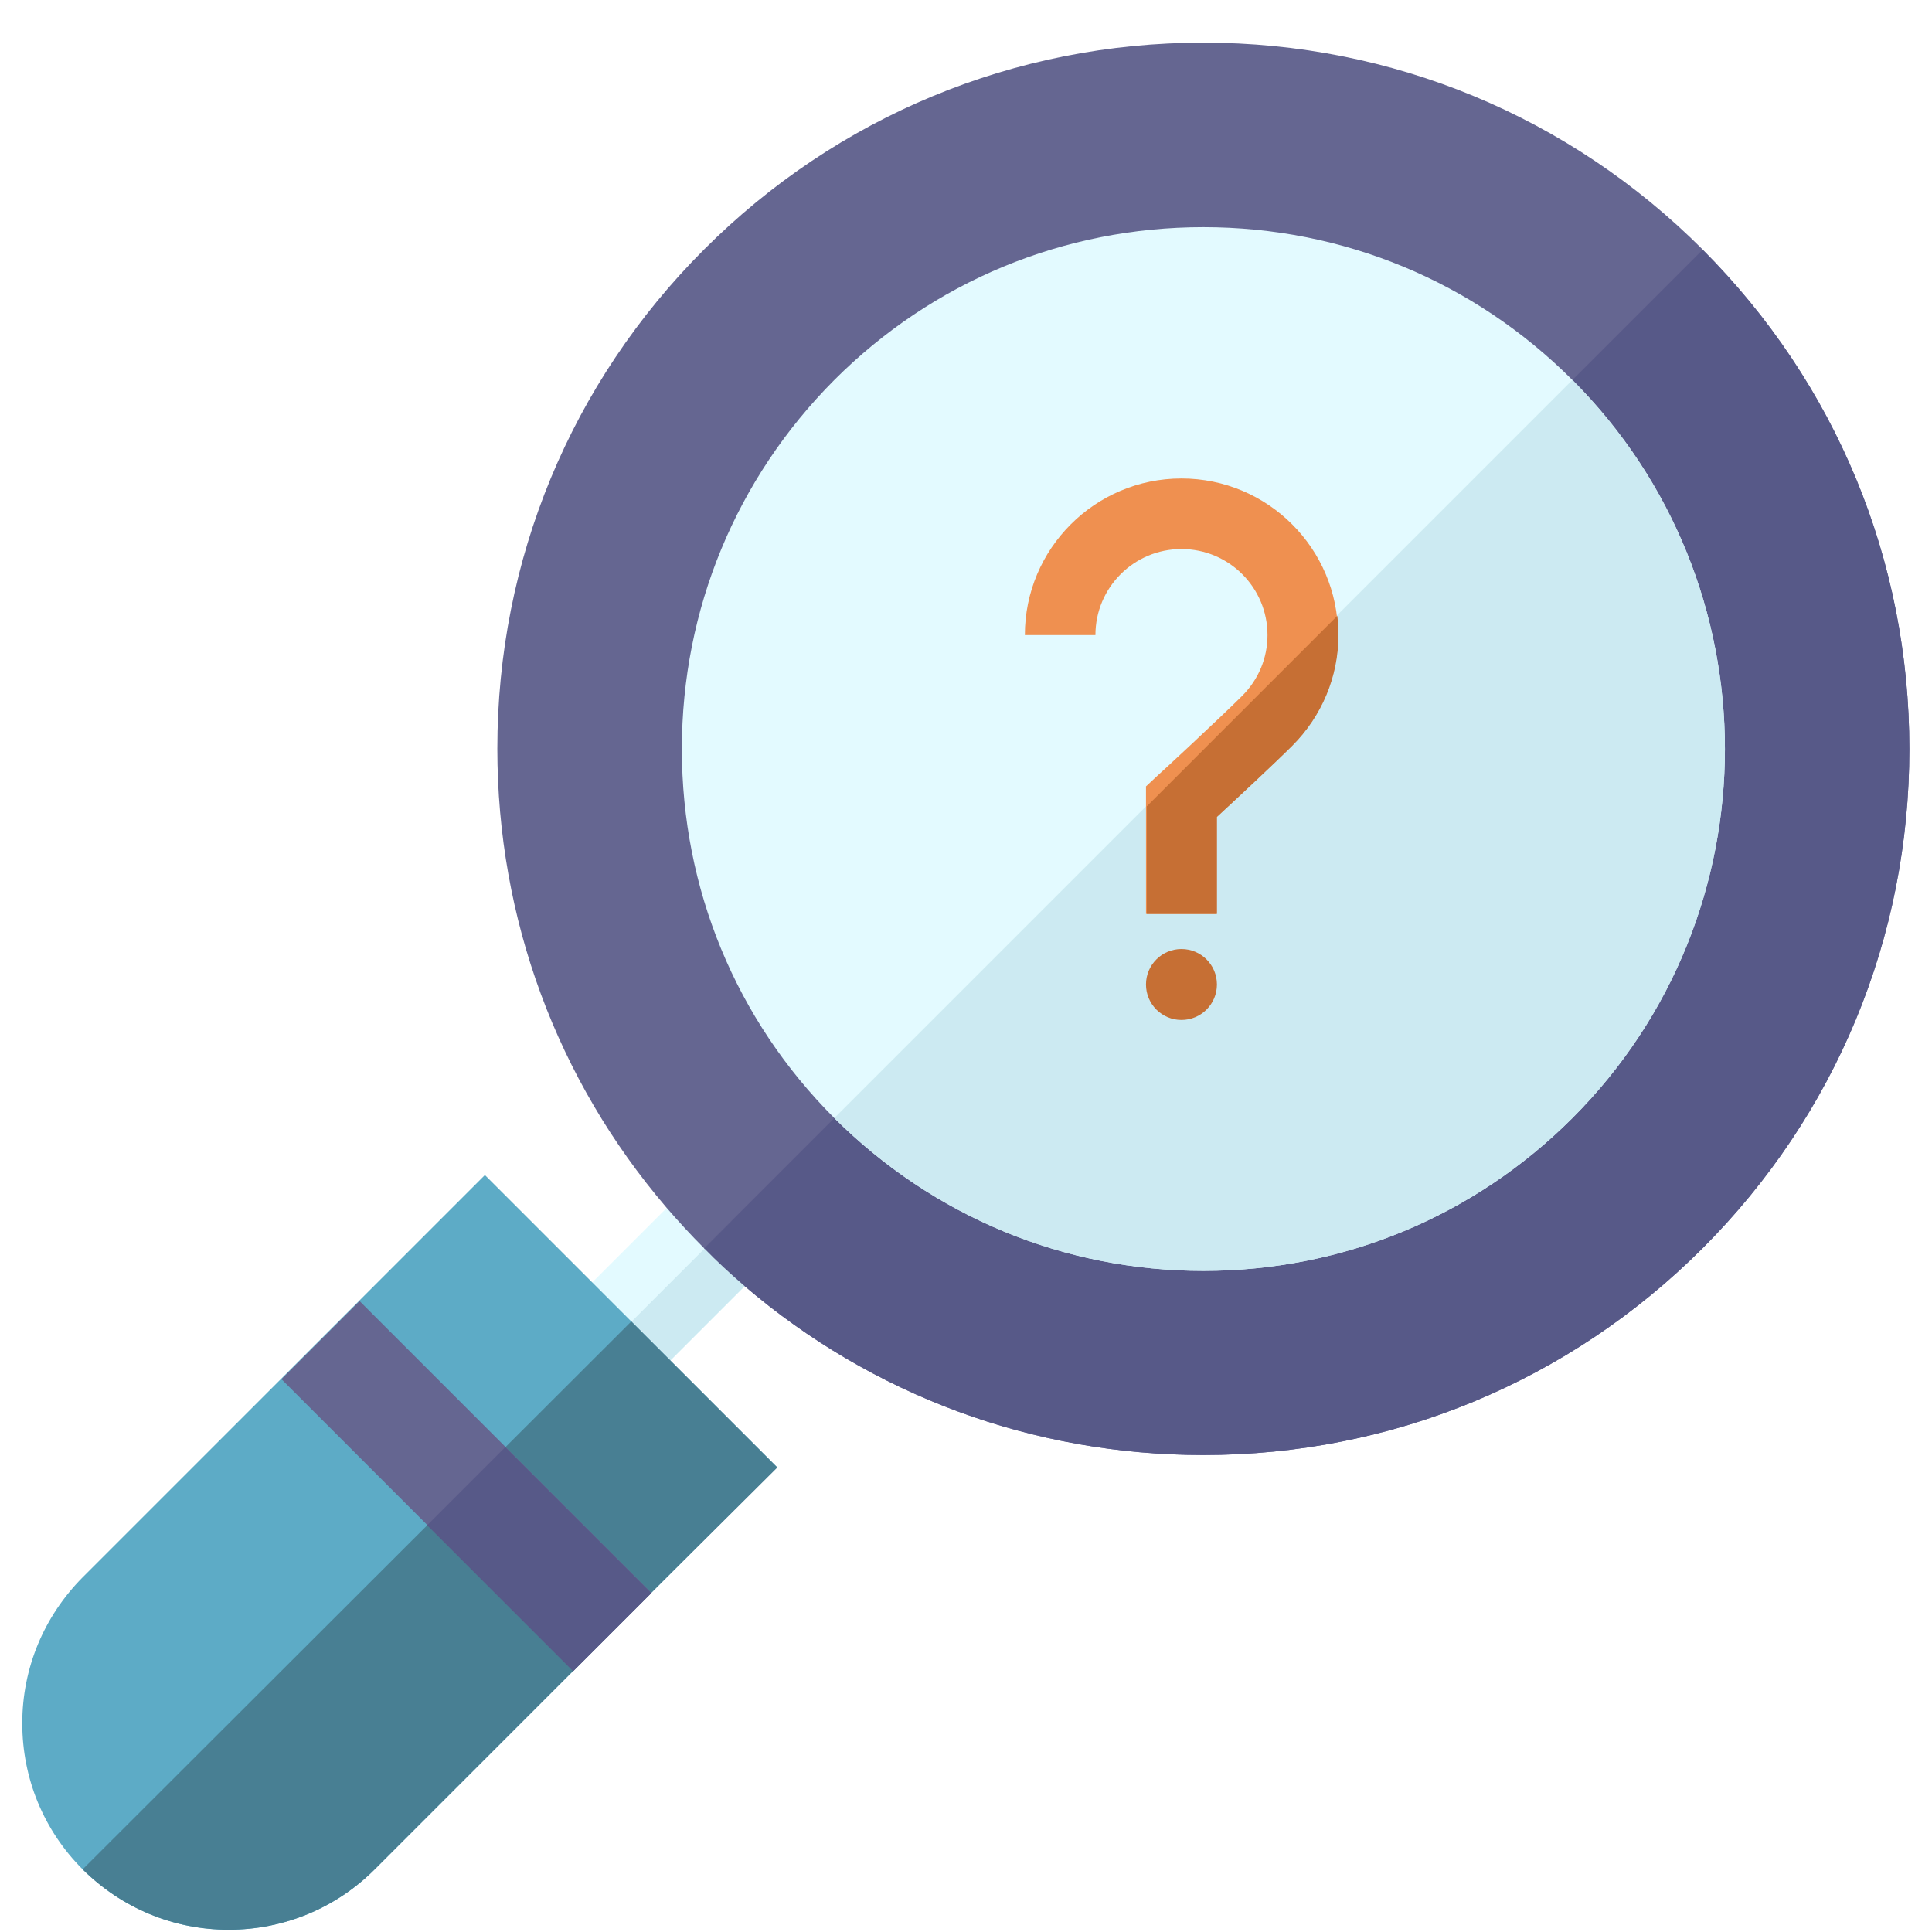
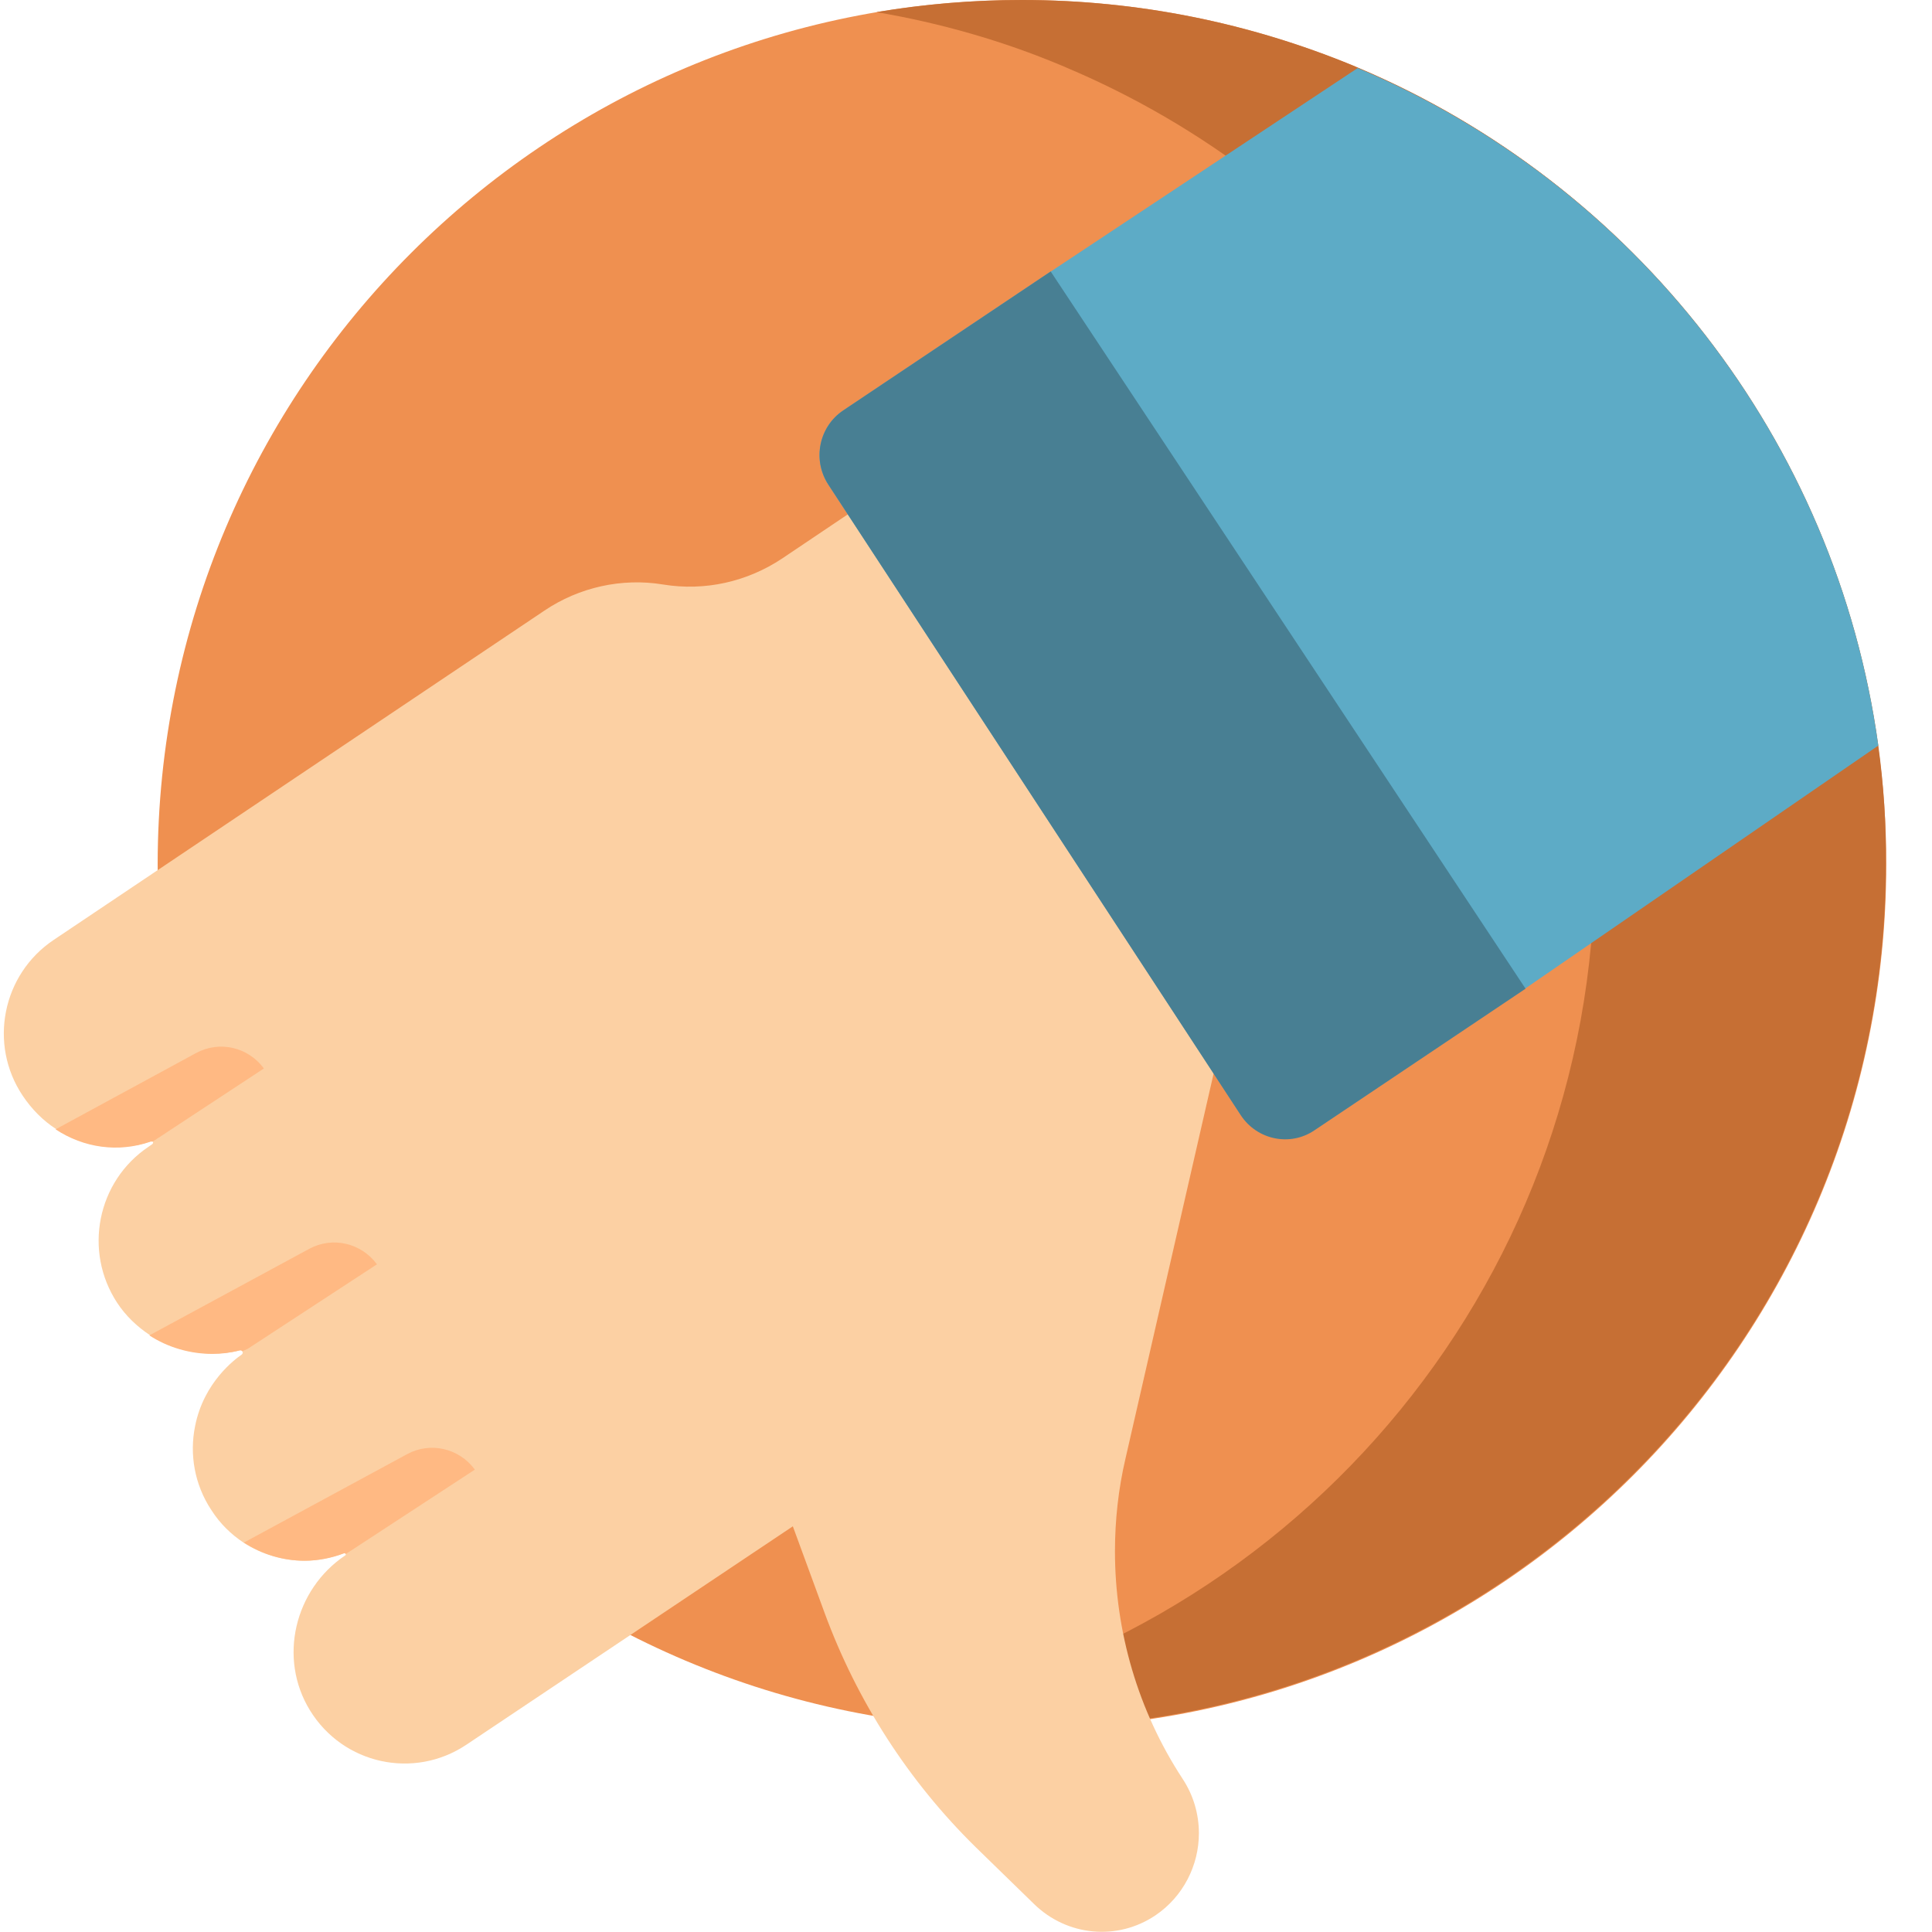
- <svg xmlns="http://www.w3.org/2000/svg" version="1.1" id="Capa_1" x="0px" y="0px" viewBox="-41 164.9 512 512" style="enable-background:new -41 164.9 512 512;" xml:space="preserve">
-   <style type="text/css">
- 	.st0{fill:#E3FAFF;}
- 	.st1{fill:#656691;}
- 	.st2{fill:#CCEAF2;}
- 	.st3{fill:#575988;}
- 	.st4{fill:#5DABC6;}
- 	.st5{fill:#487F93;}
- 	.st6{fill:#C66F34;}
- 	.st7{fill:#EF9050;}
- </style>
+ <svg xmlns="http://www.w3.org/2000/svg" version="1.1" id="Warstwa_1" x="0px" y="0px" viewBox="0 0 511 511" enable-background="new 0 0 511 511" xml:space="preserve">
+   <path fill="#EF9050" d="M498.9,228.6c0,126.2-102.3,228.6-228.6,228.6c-126.2,0-228.6-102.3-228.6-228.6C41.8,102.3,144.1,0,270.3,0  c31,0,60.5,6.2,87.4,17.3c0.5,0.2,1,0.4,1.4,0.6c72.9,30.8,126.4,98.2,137.6,179.2c0,0,0,0.1,0,0.1  C498.2,207.5,498.9,217.9,498.9,228.6z" />
+   <path fill="#C66F34" d="M496.8,197.2C496.8,197.2,496.8,197.2,496.8,197.2C485.6,116.1,432,48.7,359.2,17.9  c-0.5-0.2-0.9-0.4-1.4-0.6C330.8,6.2,301.3,0,270.3,0c-13.1,0-26,1.1-38.5,3.2c17,2.9,33.4,7.6,48.9,14.1c0.5,0.2,1,0.4,1.4,0.6  c72.9,30.8,126.5,98.2,137.6,179.2c0,0,0,0.1,0,0.1c1.4,10.2,2.1,20.7,2.1,31.3c0,113.1-82.2,207-190.1,225.3  c12.5,2.1,25.4,3.2,38.5,3.2c126.2,0,228.6-102.3,228.6-228.6C498.9,217.9,498.2,207.5,496.8,197.2z" />
+   <path fill="#FCD0A3" d="M14.2,248.6L144,161.5c9.2-6.2,20.5-8.7,31.4-6.9c11,1.8,22.2-0.7,31.5-6.9l17.4-11.7l97.3,145.3  l-23.9,104.4c-1.9,8.1-2.8,16.4-2.8,24.6c0,21.2,6.1,42.2,17.9,60.2c2.9,4.4,4.3,9.4,4.3,14.4c0,8.4-4.1,16.7-11.5,21.7  c-10.1,6.8-23.4,5.5-32.1-3L258,488.5c-17.7-17.4-31.3-38.5-39.9-61.9l-8.4-22.9l-86.4,57.8c-13.8,9.2-32.5,5.2-41.3-9.1  c-8.5-13.8-4.1-32,9.3-41c0.2-0.1,0.2-0.3,0.1-0.4c-0.1-0.1-0.2-0.2-0.4-0.2c-3.4,1.3-7,2-10.5,2c-5.7,0-11.3-1.7-16.1-4.8  c-3.3-2.2-6.2-5-8.5-8.6c-4.5-6.8-5.8-14.8-4.3-22.2c2.3-11.7,10.7-17.8,12.3-18.9c0.3-0.2,0.4-0.6,0.2-0.9c0,0,0,0,0,0  c-0.2-0.3-0.6-0.3-0.8-0.2c-2.4,0.6-4.7,0.8-7.1,0.8c-5.9,0-11.7-1.7-16.6-4.9c-3.3-2.2-6.3-5-8.6-8.5c-9-13.7-5.3-32.2,8.3-41.3  c0.3-0.2,0.7-0.5,1-0.7c0.2-0.2,0.2-0.4,0.2-0.6c0,0-0.1-0.1-0.1-0.1c-0.2-0.1-0.4-0.1-0.6,0c-8.4,2.9-17.6,1.6-25-3.3  c-3.4-2.2-6.4-5.2-8.8-8.8C-3.1,276.2,0.6,257.7,14.2,248.6z" />
+   <path fill="#5DABC6" d="M496.8,197.2l-93.3,64.2l-55.9,37.5c-6.4,4.3-15.1,2.5-19.4-4L219.1,128.2c-4.3-6.5-2.5-15.3,3.9-19.6  l54.8-36.7l81.3-53.9C432,48.7,485.6,116.1,496.8,197.2C496.8,197.2,496.8,197.2,496.8,197.2z" />
+   <path fill="#487F93" d="M223.1,108.5l54.8-36.7l125.6,189.7l-55.9,37.5c-6.4,4.3-15.1,2.5-19.4-4L219.1,128.2  C214.8,121.6,216.6,112.8,223.1,108.5z" />
  <g>
-     <path class="st0" d="M163.2,498.9l-6.8,6.8l-31.9,31.9l-10.3-10.3l-10.4-10.4l31.9-31.9l6.8-6.8l10.4,10.4L163.2,498.9z" />
-     <path class="st1" d="M465,363.4c0,50-19.5,97-54.8,132.3c-35.3,35.3-82.3,54.8-132.3,54.8c-45.1,0-87.7-15.8-121.6-44.8   c-3.7-3.2-7.3-6.5-10.7-10c0,0,0,0,0,0c-3.5-3.5-6.8-7.1-10-10.8c-29-33.9-44.8-76.5-44.8-121.6c0-50,19.5-97,54.8-132.3   c35.3-35.3,82.3-54.8,132.3-54.8s97,19.5,132.3,54.8c0,0,0,0,0,0C445.6,266.5,465,313.4,465,363.4L465,363.4z" />
-     <path class="st2" d="M163.2,498.9l-6.8,6.8l-31.9,31.9l-10.3-10.3l31.5-31.5l7.2-7.2L163.2,498.9z" />
-     <path class="st3" d="M465,363.4c0,50-19.5,97-54.8,132.3c-35.3,35.3-82.3,54.8-132.3,54.8c-45.1,0-87.7-15.8-121.6-44.8   c-3.7-3.2-7.3-6.5-10.7-10l264.6-264.6C445.6,266.5,465,313.4,465,363.4L465,363.4z" />
-     <path class="st4" d="M164.9,553.7L131.6,587l-20.7,20.7l-52.6,52.6c-10.3,10.3-24.1,16-38.7,16s-28.3-5.7-38.7-16   c-10.3-10.3-16-24.1-16-38.7s5.7-28.3,16-38.7l52.6-52.6l20.7-20.7l33.3-33.3l38.7,38.7L164.9,553.7z" />
-     <path class="st5" d="M126.3,515.1l38.7,38.7L131.6,587l-20.7,20.7l-52.6,52.6c-10.3,10.3-24.1,16-38.7,16s-28.3-5.7-38.7-16   L126.3,515.1z" />
-     <path class="st0" d="M375.7,461.2c-26.1,26.1-60.8,40.5-97.8,40.5c-36.9,0-71.6-14.4-97.8-40.5c0,0,0,0,0,0   c-26.1-26.1-40.4-60.8-40.4-97.8c0-37,14.4-71.7,40.4-97.8c26.1-26.1,60.8-40.5,97.8-40.5s71.7,14.4,97.8,40.5c0,0,0,0,0,0   C429.6,319.5,429.6,407.3,375.7,461.2z" />
-     <path class="st1" d="M131.6,587l-20.7,20.7l-77.3-77.3l20.7-20.7L93,548.4L131.6,587z" />
-     <path class="st3" d="M72.2,569.1l20.7-20.7l38.7,38.7l-20.7,20.7L72.2,569.1z" />
-     <path class="st2" d="M375.7,461.2c-26.1,26.1-60.8,40.5-97.8,40.5c-36.9,0-71.6-14.4-97.8-40.5l195.6-195.6   C429.6,319.5,429.6,407.3,375.7,461.2L375.7,461.2z" />
-     <g>
-       <g>
-         <circle class="st6" cx="272.1" cy="425.8" r="9.4" />
-       </g>
-     </g>
-     <g>
-       <g>
-         <path class="st7" d="M272.1,291.7c-22.9,0-41.5,18.6-41.5,41.5h18.7c0-12.6,10.2-22.8,22.8-22.8s22.8,10.2,22.8,22.8     c0,6.1-2.4,11.8-6.7,16.1c-5.6,5.6-22.3,21.1-22.5,21.2l-3,2.8v33.8h18.7v-25.7c5.2-4.8,15.6-14.5,20-18.9     c7.8-7.8,12.2-18.3,12.2-29.3C313.6,310.3,295,291.7,272.1,291.7z" />
-       </g>
-     </g>
-     <path class="st6" d="M281.5,407.1v-25.7c5.2-4.8,15.6-14.5,20-18.9c7.8-7.8,12.2-18.3,12.2-29.3c0-1.7-0.1-3.4-0.3-5.1l-50.5,50.5   v28.5H281.5z" />
+     <path fill="#FFB983" d="M64.5,408l43.2-23.4c6.1-3.3,13.7-1.6,17.9,4.1L91.5,411c-0.1-0.1-0.2-0.2-0.4-0.2c-3.4,1.3-7,2-10.5,2   C74.9,412.8,69.3,411.1,64.5,408z" />
+     <path fill="#FFB983" d="M39.5,353.2l42.3-22.9c6.1-3.3,13.7-1.6,17.9,4.1l-34.1,22.3l-1.5,0.7c-0.2-0.3-0.6-0.3-0.8-0.2   c-2.4,0.6-4.7,0.9-7.1,0.9C50.3,358.1,44.4,356.4,39.5,353.2z" />
+     <path fill="#FFB983" d="M14.7,298.7l37.2-20.2c6.1-3.3,13.7-1.6,17.9,4.1L40.3,302c-0.2-0.1-0.4-0.1-0.6,0   C31.2,304.9,22.1,303.6,14.7,298.7z" />
  </g>
</svg>
